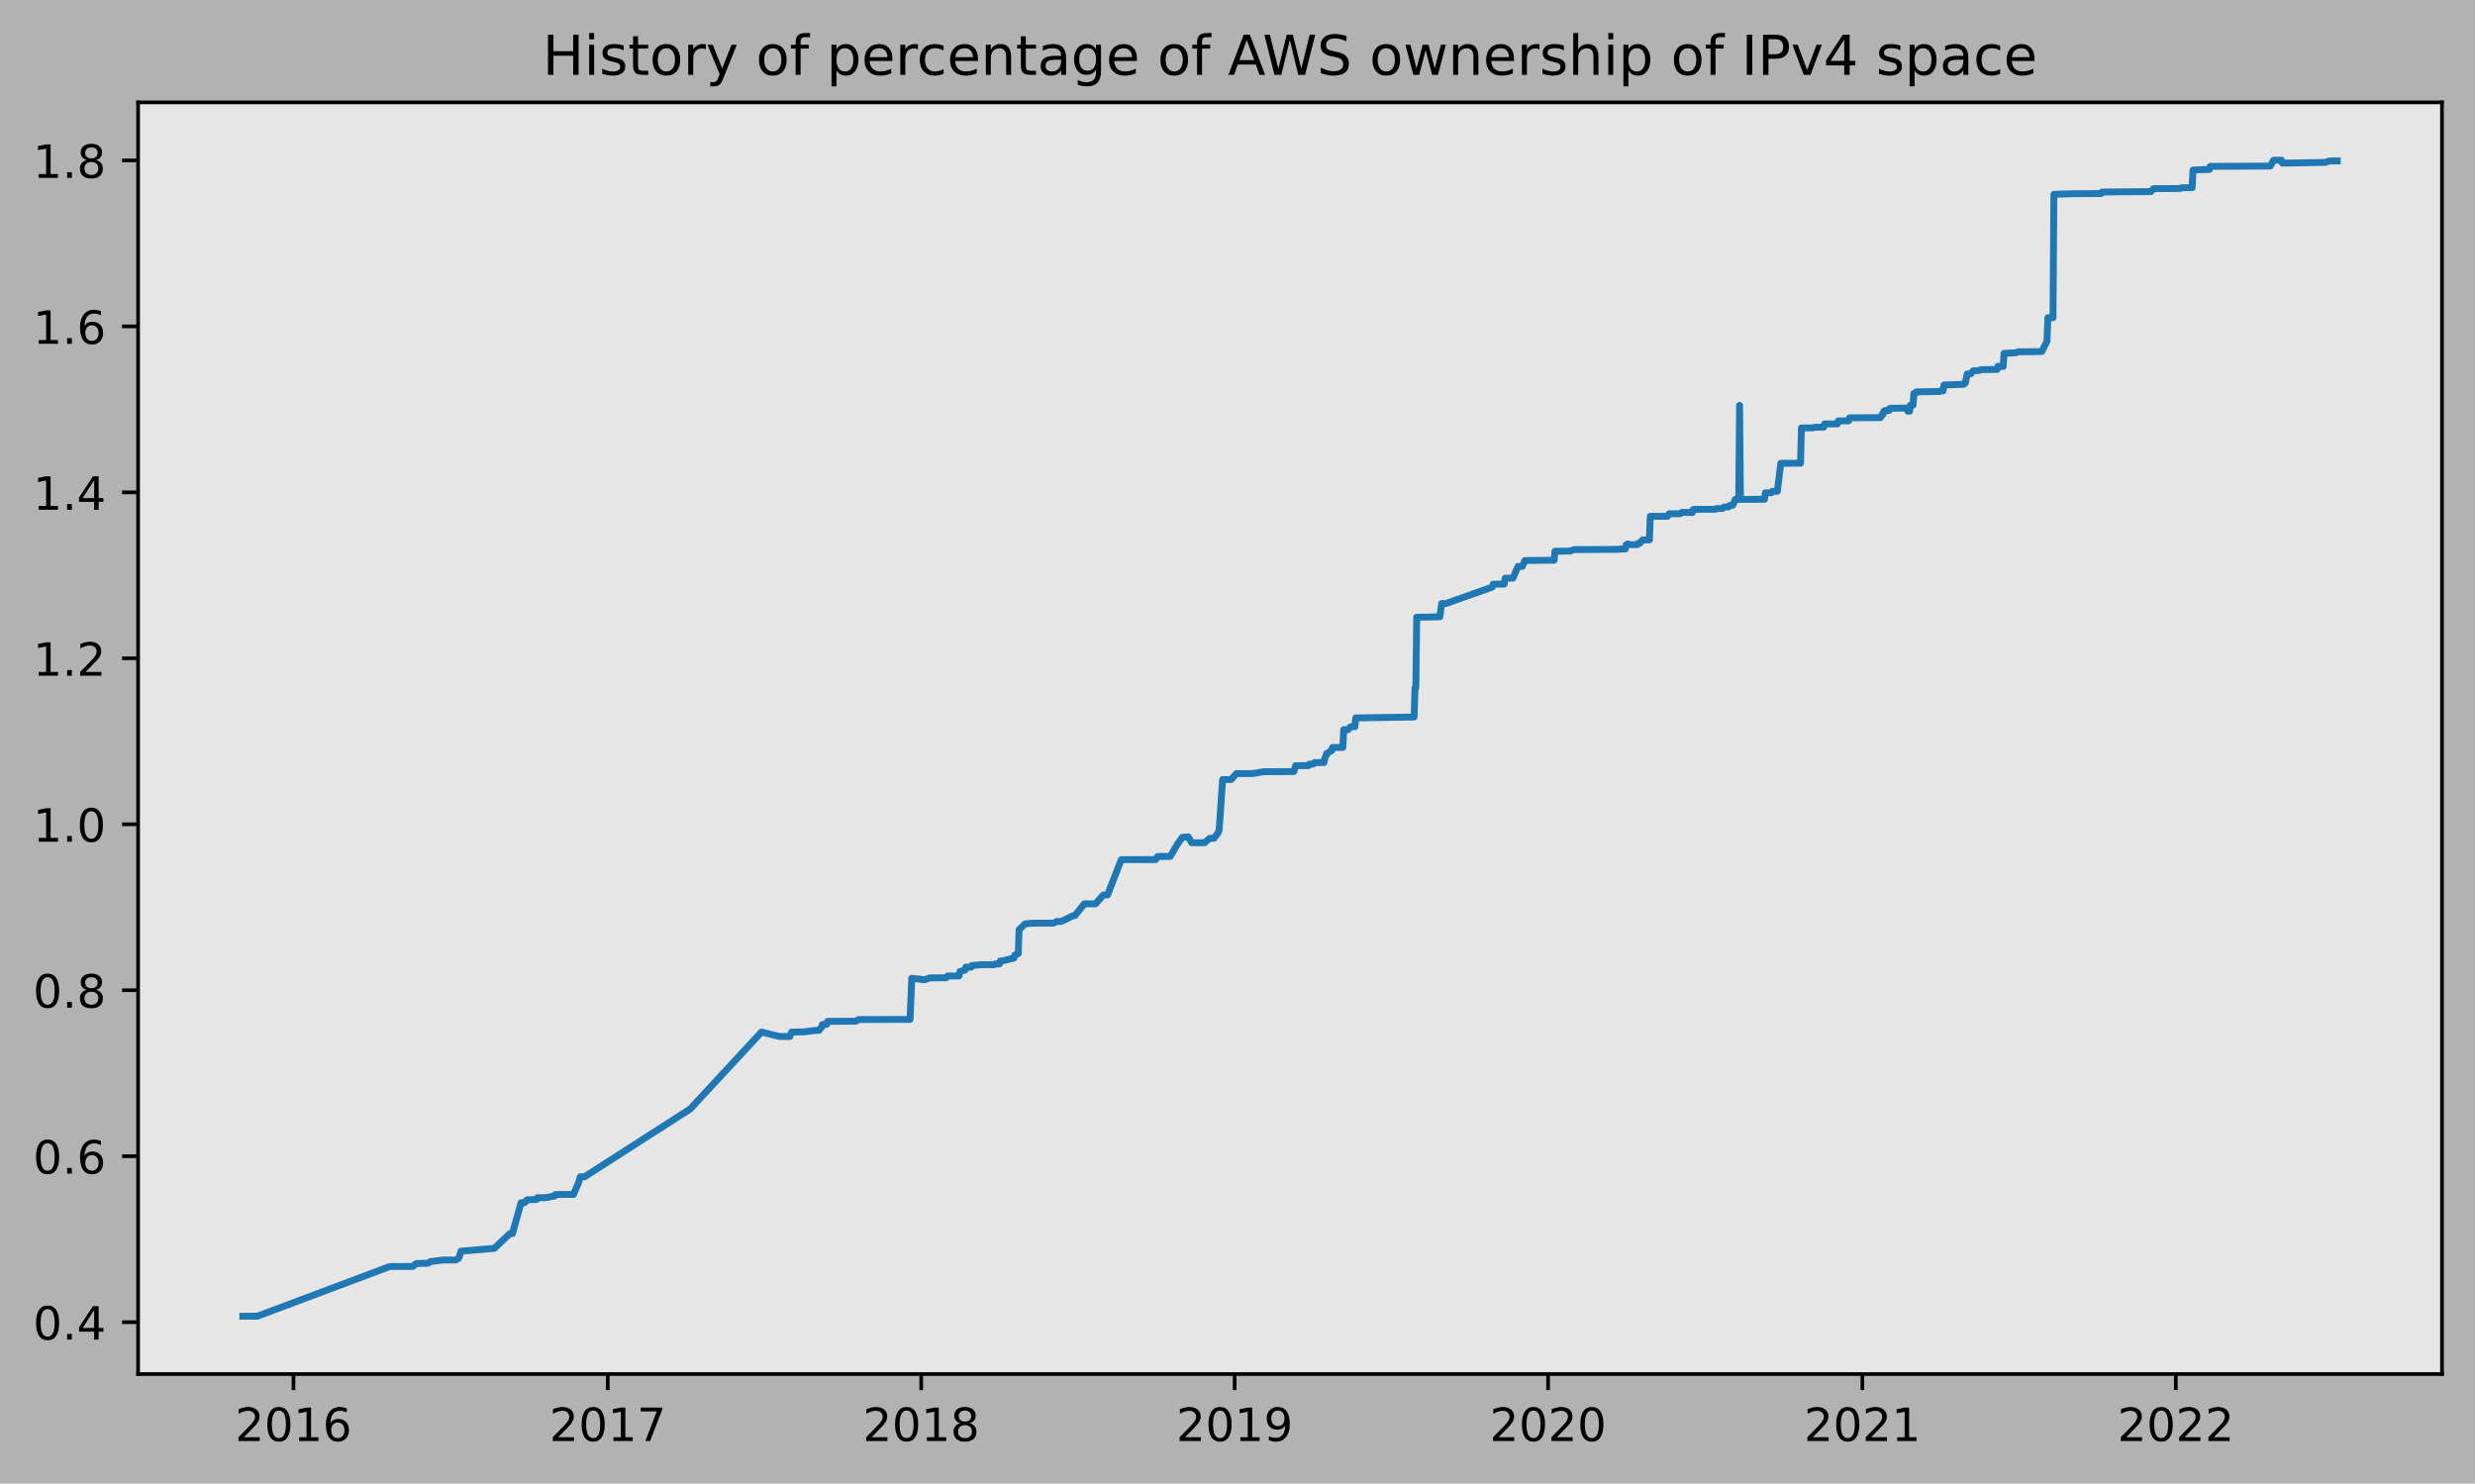
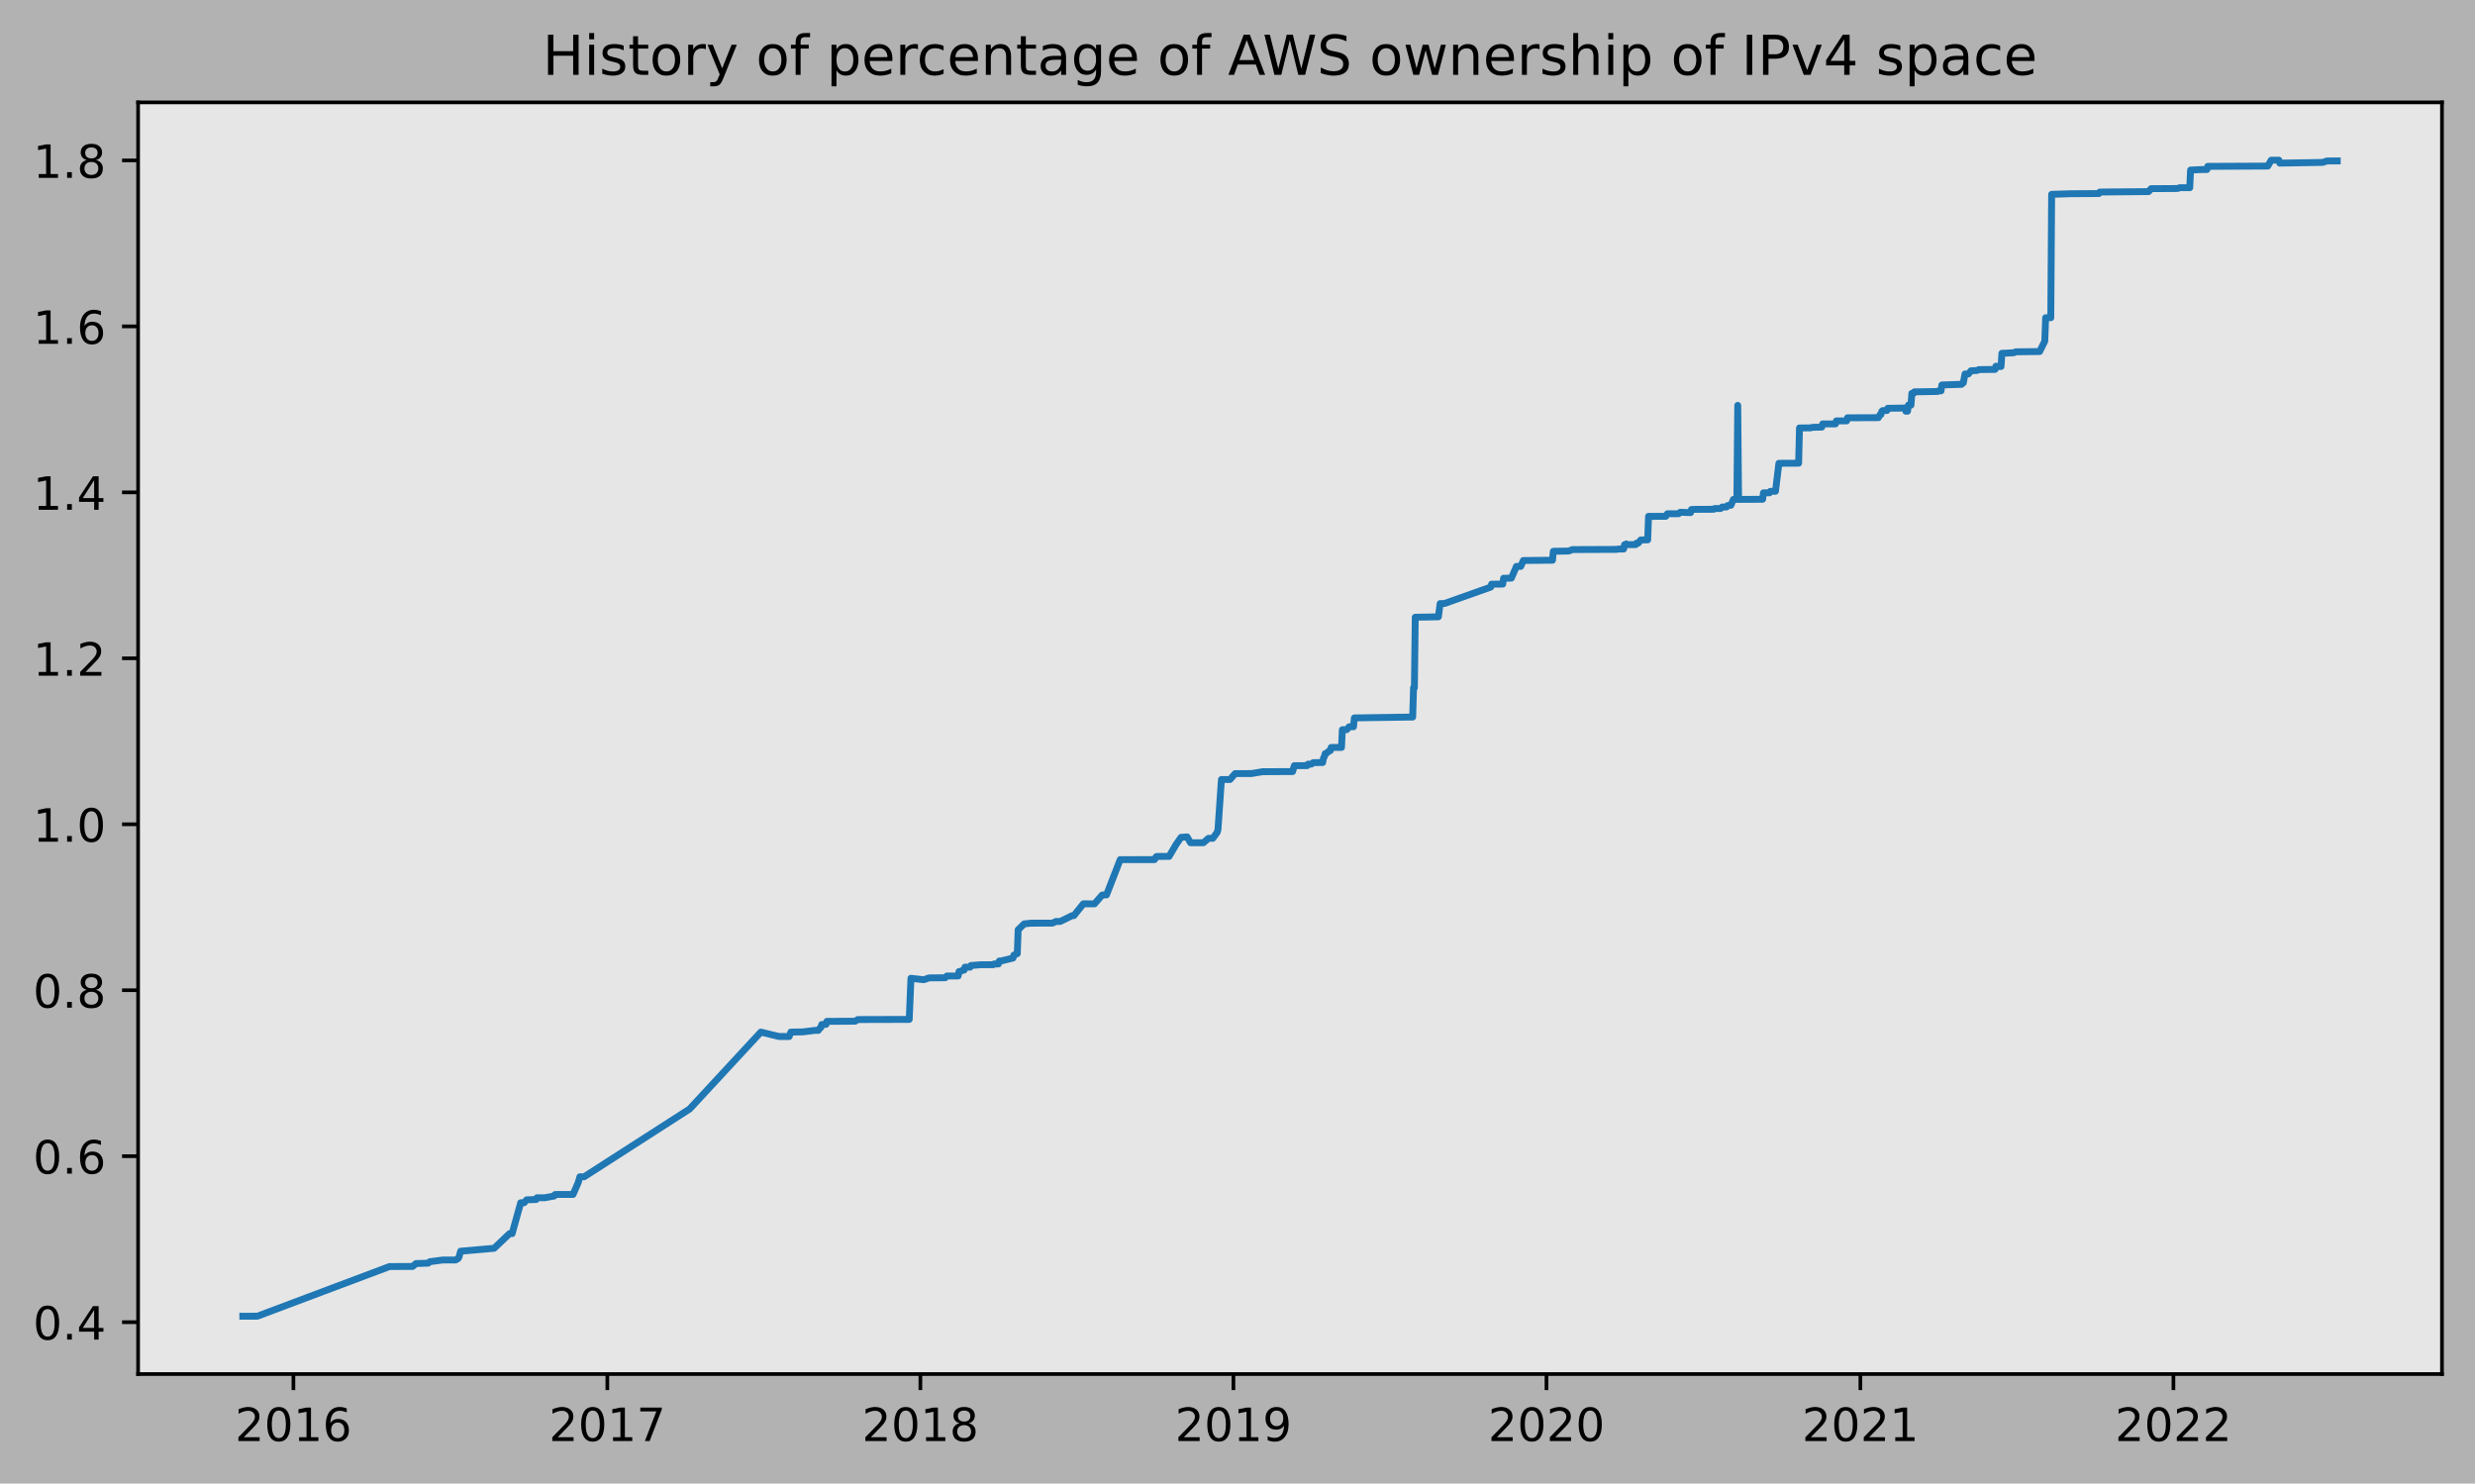
<svg xmlns="http://www.w3.org/2000/svg" xmlns:xlink="http://www.w3.org/1999/xlink" height="323.396pt" version="1.1" viewBox="0 0 539.503 323.396" width="539.503pt">
  <defs>
    <style type="text/css">
*{stroke-linecap:butt;stroke-linejoin:round;}
  </style>
  </defs>
  <g id="figure_1">
    <g id="patch_1">
      <path d="M 0 323.396  L 539.503 323.396  L 539.503 0  L 0 0  z " style="fill:#b2b2b2;" />
    </g>
    <g id="axes_1">
      <g id="patch_2">
        <path d="M 30.103 299.518  L 532.303 299.518  L 532.303 22.318  L 30.103 22.318  z " style="fill:#e6e6e6;" />
      </g>
      <g id="matplotlib.axis_1">
        <g id="xtick_1">
          <g id="line2d_1">
            <defs>
-               <path d="M 0 0  L 0 3.5  " id="m8666af5e6d" style="stroke:#000000;stroke-width:0.8;" />
-             </defs>
-             <g>
-               <use style="stroke:#000000;stroke-width:0.8;" x="63.974" xlink:href="#m8666af5e6d" y="299.518" />
+               <path d="M 0 0  L 0 3.5  " id="ma9d2286734" style="stroke:#000000;stroke-width:0.8;" />
+             </defs>
+             <g>
+               <use style="stroke:#000000;stroke-width:0.8;" x="63.961" xlink:href="#ma9d2286734" y="299.518" />
            </g>
          </g>
          <g id="text_1">
            <defs>
              <path d="M 19.188 8.297  L 53.609 8.297  L 53.609 0  L 7.328 0  L 7.328 8.297  Q 12.938 14.109 22.625 23.891  Q 32.328 33.688 34.812 36.531  Q 39.547 41.844 41.422 45.531  Q 43.312 49.219 43.312 52.781  Q 43.312 58.594 39.234 62.25  Q 35.156 65.922 28.609 65.922  Q 23.969 65.922 18.812 64.312  Q 13.672 62.703 7.812 59.422  L 7.812 69.391  Q 13.766 71.781 18.938 73  Q 24.125 74.219 28.422 74.219  Q 39.75 74.219 46.484 68.547  Q 53.219 62.891 53.219 53.422  Q 53.219 48.922 51.531 44.891  Q 49.859 40.875 45.406 35.406  Q 44.188 33.984 37.641 27.219  Q 31.109 20.453 19.188 8.297  z " id="DejaVuSans-50" />
              <path d="M 31.781 66.406  Q 24.172 66.406 20.328 58.906  Q 16.5 51.422 16.5 36.375  Q 16.5 21.391 20.328 13.891  Q 24.172 6.391 31.781 6.391  Q 39.453 6.391 43.281 13.891  Q 47.125 21.391 47.125 36.375  Q 47.125 51.422 43.281 58.906  Q 39.453 66.406 31.781 66.406  z M 31.781 74.219  Q 44.047 74.219 50.516 64.516  Q 56.984 54.828 56.984 36.375  Q 56.984 17.969 50.516 8.266  Q 44.047 -1.422 31.781 -1.422  Q 19.531 -1.422 13.062 8.266  Q 6.594 17.969 6.594 36.375  Q 6.594 54.828 13.062 64.516  Q 19.531 74.219 31.781 74.219  z " id="DejaVuSans-48" />
              <path d="M 12.406 8.297  L 28.516 8.297  L 28.516 63.922  L 10.984 60.406  L 10.984 69.391  L 28.422 72.906  L 38.281 72.906  L 38.281 8.297  L 54.391 8.297  L 54.391 0  L 12.406 0  z " id="DejaVuSans-49" />
              <path d="M 33.016 40.375  Q 26.375 40.375 22.484 35.828  Q 18.609 31.297 18.609 23.391  Q 18.609 15.531 22.484 10.953  Q 26.375 6.391 33.016 6.391  Q 39.656 6.391 43.531 10.953  Q 47.406 15.531 47.406 23.391  Q 47.406 31.297 43.531 35.828  Q 39.656 40.375 33.016 40.375  z M 52.594 71.297  L 52.594 62.312  Q 48.875 64.062 45.094 64.984  Q 41.312 65.922 37.594 65.922  Q 27.828 65.922 22.672 59.328  Q 17.531 52.734 16.797 39.406  Q 19.672 43.656 24.016 45.922  Q 28.375 48.188 33.594 48.188  Q 44.578 48.188 50.953 41.516  Q 57.328 34.859 57.328 23.391  Q 57.328 12.156 50.688 5.359  Q 44.047 -1.422 33.016 -1.422  Q 20.359 -1.422 13.672 8.266  Q 6.984 17.969 6.984 36.375  Q 6.984 53.656 15.188 63.938  Q 23.391 74.219 37.203 74.219  Q 40.922 74.219 44.703 73.484  Q 48.484 72.75 52.594 71.297  z " id="DejaVuSans-54" />
            </defs>
-             <g transform="translate(51.24934 314.1166)scale(0.1 -0.1)">
+             <g transform="translate(51.23577 314.1166)scale(0.1 -0.1)">
              <use xlink:href="#DejaVuSans-50" />
              <use x="63.623" xlink:href="#DejaVuSans-48" />
              <use x="127.246" xlink:href="#DejaVuSans-49" />
              <use x="190.869" xlink:href="#DejaVuSans-54" />
            </g>
          </g>
        </g>
        <g id="xtick_2">
          <g id="line2d_2">
            <g>
-               <use style="stroke:#000000;stroke-width:0.8;" x="132.484" xlink:href="#m8666af5e6d" y="299.518" />
+               <use style="stroke:#000000;stroke-width:0.8;" x="132.387" xlink:href="#ma9d2286734" y="299.518" />
            </g>
          </g>
          <g id="text_2">
            <defs>
              <path d="M 8.203 72.906  L 55.078 72.906  L 55.078 68.703  L 28.609 0  L 18.312 0  L 43.219 64.594  L 8.203 64.594  z " id="DejaVuSans-55" />
            </defs>
-             <g transform="translate(119.7592 314.1166)scale(0.1 -0.1)">
+             <g transform="translate(119.6615 314.1166)scale(0.1 -0.1)">
              <use xlink:href="#DejaVuSans-50" />
              <use x="63.623" xlink:href="#DejaVuSans-48" />
              <use x="127.246" xlink:href="#DejaVuSans-49" />
              <use x="190.869" xlink:href="#DejaVuSans-55" />
            </g>
          </g>
        </g>
        <g id="xtick_3">
          <g id="line2d_3">
            <g>
-               <use style="stroke:#000000;stroke-width:0.8;" x="200.807" xlink:href="#m8666af5e6d" y="299.518" />
+               <use style="stroke:#000000;stroke-width:0.8;" x="200.625" xlink:href="#ma9d2286734" y="299.518" />
            </g>
          </g>
          <g id="text_3">
            <defs>
              <path d="M 31.781 34.625  Q 24.75 34.625 20.719 30.859  Q 16.703 27.094 16.703 20.516  Q 16.703 13.922 20.719 10.156  Q 24.75 6.391 31.781 6.391  Q 38.812 6.391 42.859 10.172  Q 46.922 13.969 46.922 20.516  Q 46.922 27.094 42.891 30.859  Q 38.875 34.625 31.781 34.625  z M 21.922 38.812  Q 15.578 40.375 12.031 44.719  Q 8.5 49.078 8.5 55.328  Q 8.5 64.062 14.719 69.141  Q 20.953 74.219 31.781 74.219  Q 42.672 74.219 48.875 69.141  Q 55.078 64.062 55.078 55.328  Q 55.078 49.078 51.531 44.719  Q 48 40.375 41.703 38.812  Q 48.828 37.156 52.797 32.312  Q 56.781 27.484 56.781 20.516  Q 56.781 9.906 50.312 4.234  Q 43.844 -1.422 31.781 -1.422  Q 19.734 -1.422 13.25 4.234  Q 6.781 9.906 6.781 20.516  Q 6.781 27.484 10.781 32.312  Q 14.797 37.156 21.922 38.812  z M 18.312 54.391  Q 18.312 48.734 21.844 45.562  Q 25.391 42.391 31.781 42.391  Q 38.141 42.391 41.719 45.562  Q 45.312 48.734 45.312 54.391  Q 45.312 60.062 41.719 63.234  Q 38.141 66.406 31.781 66.406  Q 25.391 66.406 21.844 63.234  Q 18.312 60.062 18.312 54.391  z " id="DejaVuSans-56" />
            </defs>
-             <g transform="translate(188.0819 314.1166)scale(0.1 -0.1)">
+             <g transform="translate(187.9003 314.1166)scale(0.1 -0.1)">
              <use xlink:href="#DejaVuSans-50" />
              <use x="63.623" xlink:href="#DejaVuSans-48" />
              <use x="127.246" xlink:href="#DejaVuSans-49" />
              <use x="190.869" xlink:href="#DejaVuSans-56" />
            </g>
          </g>
        </g>
        <g id="xtick_4">
          <g id="line2d_4">
            <g>
-               <use style="stroke:#000000;stroke-width:0.8;" x="269.13" xlink:href="#m8666af5e6d" y="299.518" />
+               <use style="stroke:#000000;stroke-width:0.8;" x="268.864" xlink:href="#ma9d2286734" y="299.518" />
            </g>
          </g>
          <g id="text_4">
            <defs>
              <path d="M 10.984 1.516  L 10.984 10.5  Q 14.703 8.734 18.5 7.812  Q 22.312 6.891 25.984 6.891  Q 35.75 6.891 40.891 13.453  Q 46.047 20.016 46.781 33.406  Q 43.953 29.203 39.594 26.953  Q 35.25 24.703 29.984 24.703  Q 19.047 24.703 12.672 31.312  Q 6.297 37.938 6.297 49.422  Q 6.297 60.641 12.938 67.422  Q 19.578 74.219 30.609 74.219  Q 43.266 74.219 49.922 64.516  Q 56.594 54.828 56.594 36.375  Q 56.594 19.141 48.406 8.859  Q 40.234 -1.422 26.422 -1.422  Q 22.703 -1.422 18.891 -0.688  Q 15.094 0.047 10.984 1.516  z M 30.609 32.422  Q 37.25 32.422 41.125 36.953  Q 45.016 41.5 45.016 49.422  Q 45.016 57.281 41.125 61.844  Q 37.25 66.406 30.609 66.406  Q 23.969 66.406 20.094 61.844  Q 16.219 57.281 16.219 49.422  Q 16.219 41.5 20.094 36.953  Q 23.969 32.422 30.609 32.422  z " id="DejaVuSans-57" />
            </defs>
-             <g transform="translate(256.4047 314.1166)scale(0.1 -0.1)">
+             <g transform="translate(256.1391 314.1166)scale(0.1 -0.1)">
              <use xlink:href="#DejaVuSans-50" />
              <use x="63.623" xlink:href="#DejaVuSans-48" />
              <use x="127.246" xlink:href="#DejaVuSans-49" />
              <use x="190.869" xlink:href="#DejaVuSans-57" />
            </g>
          </g>
        </g>
        <g id="xtick_5">
          <g id="line2d_5">
            <g>
-               <use style="stroke:#000000;stroke-width:0.8;" x="337.452" xlink:href="#m8666af5e6d" y="299.518" />
+               <use style="stroke:#000000;stroke-width:0.8;" x="337.103" xlink:href="#ma9d2286734" y="299.518" />
            </g>
          </g>
          <g id="text_5">
-             <g transform="translate(324.7274 314.1166)scale(0.1 -0.1)">
+             <g transform="translate(324.3778 314.1166)scale(0.1 -0.1)">
              <use xlink:href="#DejaVuSans-50" />
              <use x="63.623" xlink:href="#DejaVuSans-48" />
              <use x="127.246" xlink:href="#DejaVuSans-50" />
              <use x="190.869" xlink:href="#DejaVuSans-48" />
            </g>
          </g>
        </g>
        <g id="xtick_6">
          <g id="line2d_6">
            <g>
-               <use style="stroke:#000000;stroke-width:0.8;" x="405.962" xlink:href="#m8666af5e6d" y="299.518" />
+               <use style="stroke:#000000;stroke-width:0.8;" x="405.529" xlink:href="#ma9d2286734" y="299.518" />
            </g>
          </g>
          <g id="text_6">
-             <g transform="translate(393.2373 314.1166)scale(0.1 -0.1)">
+             <g transform="translate(392.8036 314.1166)scale(0.1 -0.1)">
              <use xlink:href="#DejaVuSans-50" />
              <use x="63.623" xlink:href="#DejaVuSans-48" />
              <use x="127.246" xlink:href="#DejaVuSans-50" />
              <use x="190.869" xlink:href="#DejaVuSans-49" />
            </g>
          </g>
        </g>
        <g id="xtick_7">
          <g id="line2d_7">
            <g>
-               <use style="stroke:#000000;stroke-width:0.8;" x="474.285" xlink:href="#m8666af5e6d" y="299.518" />
+               <use style="stroke:#000000;stroke-width:0.8;" x="473.767" xlink:href="#ma9d2286734" y="299.518" />
            </g>
          </g>
          <g id="text_7">
-             <g transform="translate(461.56 314.1166)scale(0.1 -0.1)">
+             <g transform="translate(461.0423 314.1166)scale(0.1 -0.1)">
              <use xlink:href="#DejaVuSans-50" />
              <use x="63.623" xlink:href="#DejaVuSans-48" />
              <use x="127.246" xlink:href="#DejaVuSans-50" />
              <use x="190.869" xlink:href="#DejaVuSans-50" />
            </g>
          </g>
        </g>
      </g>
      <g id="matplotlib.axis_2">
        <g id="ytick_1">
          <g id="line2d_8">
            <defs>
-               <path d="M 0 0  L -3.5 0  " id="mc8f68e35a3" style="stroke:#000000;stroke-width:0.8;" />
-             </defs>
-             <g>
-               <use style="stroke:#000000;stroke-width:0.8;" x="30.103" xlink:href="#mc8f68e35a3" y="288.206" />
+               <path d="M 0 0  L -3.5 0  " id="m08c0d4f34a" style="stroke:#000000;stroke-width:0.8;" />
+             </defs>
+             <g>
+               <use style="stroke:#000000;stroke-width:0.8;" x="30.103" xlink:href="#m08c0d4f34a" y="288.206" />
            </g>
          </g>
          <g id="text_8">
            <defs>
              <path d="M 10.688 12.406  L 21 12.406  L 21 0  L 10.688 0  z " id="DejaVuSans-46" />
              <path d="M 37.797 64.312  L 12.891 25.391  L 37.797 25.391  z M 35.203 72.906  L 47.609 72.906  L 47.609 25.391  L 58.016 25.391  L 58.016 17.188  L 47.609 17.188  L 47.609 0  L 37.797 0  L 37.797 17.188  L 4.891 17.188  L 4.891 26.703  z " id="DejaVuSans-52" />
            </defs>
            <g transform="translate(7.2 292.0048)scale(0.1 -0.1)">
              <use xlink:href="#DejaVuSans-48" />
              <use x="63.623" xlink:href="#DejaVuSans-46" />
              <use x="95.41" xlink:href="#DejaVuSans-52" />
            </g>
          </g>
        </g>
        <g id="ytick_2">
          <g id="line2d_9">
            <g>
-               <use style="stroke:#000000;stroke-width:0.8;" x="30.103" xlink:href="#mc8f68e35a3" y="252.029" />
+               <use style="stroke:#000000;stroke-width:0.8;" x="30.103" xlink:href="#m08c0d4f34a" y="252.029" />
            </g>
          </g>
          <g id="text_9">
            <g transform="translate(7.2 255.8282)scale(0.1 -0.1)">
              <use xlink:href="#DejaVuSans-48" />
              <use x="63.623" xlink:href="#DejaVuSans-46" />
              <use x="95.41" xlink:href="#DejaVuSans-54" />
            </g>
          </g>
        </g>
        <g id="ytick_3">
          <g id="line2d_10">
            <g>
-               <use style="stroke:#000000;stroke-width:0.8;" x="30.103" xlink:href="#mc8f68e35a3" y="215.852" />
+               <use style="stroke:#000000;stroke-width:0.8;" x="30.103" xlink:href="#m08c0d4f34a" y="215.852" />
            </g>
          </g>
          <g id="text_10">
            <g transform="translate(7.2 219.6516)scale(0.1 -0.1)">
              <use xlink:href="#DejaVuSans-48" />
              <use x="63.623" xlink:href="#DejaVuSans-46" />
              <use x="95.41" xlink:href="#DejaVuSans-56" />
            </g>
          </g>
        </g>
        <g id="ytick_4">
          <g id="line2d_11">
            <g>
-               <use style="stroke:#000000;stroke-width:0.8;" x="30.103" xlink:href="#mc8f68e35a3" y="179.676" />
+               <use style="stroke:#000000;stroke-width:0.8;" x="30.103" xlink:href="#m08c0d4f34a" y="179.676" />
            </g>
          </g>
          <g id="text_11">
            <g transform="translate(7.2 183.475)scale(0.1 -0.1)">
              <use xlink:href="#DejaVuSans-49" />
              <use x="63.623" xlink:href="#DejaVuSans-46" />
              <use x="95.41" xlink:href="#DejaVuSans-48" />
            </g>
          </g>
        </g>
        <g id="ytick_5">
          <g id="line2d_12">
            <g>
-               <use style="stroke:#000000;stroke-width:0.8;" x="30.103" xlink:href="#mc8f68e35a3" y="143.499" />
+               <use style="stroke:#000000;stroke-width:0.8;" x="30.103" xlink:href="#m08c0d4f34a" y="143.499" />
            </g>
          </g>
          <g id="text_12">
            <g transform="translate(7.2 147.2984)scale(0.1 -0.1)">
              <use xlink:href="#DejaVuSans-49" />
              <use x="63.623" xlink:href="#DejaVuSans-46" />
              <use x="95.41" xlink:href="#DejaVuSans-50" />
            </g>
          </g>
        </g>
        <g id="ytick_6">
          <g id="line2d_13">
            <g>
-               <use style="stroke:#000000;stroke-width:0.8;" x="30.103" xlink:href="#mc8f68e35a3" y="107.323" />
+               <use style="stroke:#000000;stroke-width:0.8;" x="30.103" xlink:href="#m08c0d4f34a" y="107.323" />
            </g>
          </g>
          <g id="text_13">
            <g transform="translate(7.2 111.1218)scale(0.1 -0.1)">
              <use xlink:href="#DejaVuSans-49" />
              <use x="63.623" xlink:href="#DejaVuSans-46" />
              <use x="95.41" xlink:href="#DejaVuSans-52" />
            </g>
          </g>
        </g>
        <g id="ytick_7">
          <g id="line2d_14">
            <g>
-               <use style="stroke:#000000;stroke-width:0.8;" x="30.103" xlink:href="#mc8f68e35a3" y="71.146" />
+               <use style="stroke:#000000;stroke-width:0.8;" x="30.103" xlink:href="#m08c0d4f34a" y="71.146" />
            </g>
          </g>
          <g id="text_14">
            <g transform="translate(7.2 74.94515)scale(0.1 -0.1)">
              <use xlink:href="#DejaVuSans-49" />
              <use x="63.623" xlink:href="#DejaVuSans-46" />
              <use x="95.41" xlink:href="#DejaVuSans-54" />
            </g>
          </g>
        </g>
        <g id="ytick_8">
          <g id="line2d_15">
            <g>
-               <use style="stroke:#000000;stroke-width:0.8;" x="30.103" xlink:href="#mc8f68e35a3" y="34.969" />
+               <use style="stroke:#000000;stroke-width:0.8;" x="30.103" xlink:href="#m08c0d4f34a" y="34.969" />
            </g>
          </g>
          <g id="text_15">
            <g transform="translate(7.2 38.76854)scale(0.1 -0.1)">
              <use xlink:href="#DejaVuSans-49" />
              <use x="63.623" xlink:href="#DejaVuSans-46" />
              <use x="95.41" xlink:href="#DejaVuSans-56" />
            </g>
          </g>
        </g>
      </g>
      <g id="line2d_16">
-         <path clip-path="url(#p6a73febf71)" d="M 52.93 286.918  L 56.113 286.904  L 84.939 276.084  L 89.993 276.06  L 90.742 275.43  L 93.362 275.35  L 93.737 275.031  L 96.545 274.66  L 99.352 274.662  L 99.914 274.342  L 100.101 274.022  L 100.476 272.736  L 107.776 272.106  L 111.145 268.903  L 111.707 268.9  L 113.579 262.176  L 114.327 262.176  L 114.889 261.536  L 116.948 261.472  L 117.135 261.089  L 118.82 261.089  L 120.879 260.713  L 121.066 260.393  L 121.44 260.378  L 124.997 260.366  L 126.12 257.805  L 126.494 256.524  L 127.43 256.514  L 150.454 241.734  L 165.99 224.977  L 169.921 225.934  L 172.168 225.941  L 172.542 224.98  L 175.163 224.933  L 177.783 224.606  L 178.532 224.606  L 178.719 224.285  L 179.093 223.965  L 179.281 223.325  L 180.217 223.285  L 180.404 222.644  L 186.581 222.603  L 187.142 222.243  L 198.374 222.213  L 198.748 213.248  L 201.556 213.568  L 202.679 213.166  L 206.235 213.131  L 206.61 212.746  L 209.043 212.747  L 209.23 211.786  L 209.417 211.784  L 210.166 211.462  L 210.353 211.461  L 210.541 210.821  L 211.664 210.82  L 211.851 210.453  L 212.038 210.451  L 214.097 210.287  L 216.718 210.286  L 216.905 210.126  L 217.841 210.125  L 218.028 209.484  L 218.402 209.479  L 221.023 208.839  L 221.21 208.198  L 221.959 207.878  L 222.146 202.675  L 223.456 201.394  L 224.954 201.234  L 229.634 201.228  L 230.382 200.868  L 231.318 200.868  L 233.939 199.587  L 234.313 199.583  L 236.372 197.02  L 238.806 197.024  L 240.49 195.098  L 241.426 195.071  L 244.421 187.384  L 251.909 187.38  L 252.283 186.739  L 252.47 186.689  L 255.091 186.686  L 256.588 184.124  L 257.711 182.523  L 259.022 182.427  L 259.77 183.708  L 262.578 183.696  L 263.701 182.736  L 264.637 182.734  L 265.573 181.454  L 265.76 180.808  L 266.509 169.922  L 268.381 169.917  L 269.504 168.631  L 273.061 168.62  L 275.494 168.219  L 282.045 168.187  L 282.42 166.905  L 285.228 166.891  L 285.415 166.571  L 286.164 166.559  L 286.538 166.239  L 288.597 166.222  L 288.784 165.261  L 288.971 164.941  L 289.159 164.265  L 289.346 164.264  L 290.094 163.624  L 290.282 163.624  L 290.469 162.93  L 292.715 162.926  L 292.902 159.069  L 293.838 159.063  L 294.4 158.421  L 295.336 158.415  L 295.523 156.492  L 308.251 156.299  L 308.439 149.91  L 308.626 149.91  L 308.813 134.541  L 311.059 134.512  L 313.867 134.447  L 314.241 131.565  L 315.177 131.559  L 325.285 127.976  L 325.472 127.336  L 327.906 127.326  L 328.093 126.045  L 329.778 126.028  L 330.901 123.466  L 331.837 123.465  L 332.398 122.184  L 337.64 122.127  L 338.763 122.122  L 338.95 120.172  L 342.319 120.117  L 343.068 119.802  L 352.802 119.759  L 353.176 119.679  L 354.299 119.674  L 354.486 118.734  L 354.673 118.734  L 354.861 118.566  L 355.048 118.723  L 356.92 118.711  L 357.107 118.392  L 357.481 118.391  L 358.043 117.698  L 359.54 117.682  L 359.727 112.556  L 363.471 112.548  L 363.846 111.987  L 366.279 111.985  L 366.653 111.665  L 368.9 111.74  L 369.087 111.065  L 369.835 111.031  L 373.954 111.01  L 374.141 110.849  L 375.451 110.844  L 375.825 110.515  L 376.761 110.511  L 376.949 110.221  L 377.323 110.141  L 377.697 110.141  L 378.259 108.86  L 379.008 108.86  L 379.195 88.366  L 379.382 108.859  L 384.623 108.834  L 384.81 107.426  L 386.121 107.426  L 386.308 107.104  L 387.431 107.087  L 388.18 100.993  L 392.485 100.97  L 392.672 93.286  L 395.106 93.263  L 395.48 93.15  L 397.539 93.103  L 397.726 92.412  L 400.534 92.4  L 400.721 91.749  L 402.967 91.745  L 403.154 91.072  L 409.893 91.042  L 410.268 90.357  L 410.455 90.357  L 410.642 89.66  L 410.829 89.498  L 411.765 89.479  L 411.952 88.999  L 415.696 88.945  L 415.883 89.634  L 416.257 89.632  L 416.445 88.304  L 417.006 88.304  L 417.193 85.743  L 417.568 85.74  L 417.755 85.416  L 422.809 85.337  L 422.996 85.209  L 423.558 85.208  L 423.745 83.916  L 428.05 83.775  L 428.237 83.454  L 428.425 83.452  L 428.799 81.521  L 429.548 81.512  L 430.109 80.821  L 431.419 80.759  L 431.794 80.568  L 435.35 80.527  L 435.538 79.821  L 436.099 79.899  L 436.661 79.894  L 436.848 77.011  L 437.409 76.993  L 439.468 76.891  L 439.843 76.691  L 445.084 76.627  L 446.207 74.38  L 446.394 69.257  L 447.517 69.256  L 447.705 42.359  L 451.074 42.255  L 451.823 42.228  L 457.064 42.198  L 458 42.196  L 458.187 41.876  L 459.123 41.85  L 468.482 41.769  L 468.857 41.767  L 469.418 41.126  L 475.221 41.091  L 475.595 40.921  L 477.842 40.914  L 478.029 37.071  L 480.462 36.962  L 481.585 36.95  L 481.772 36.264  L 494.875 36.201  L 495.624 34.92  L 497.309 34.918  L 497.496 35.559  L 506.855 35.403  L 507.791 35.085  L 509.476 35.081  L 509.476 35.081  " style="fill:none;stroke:#1f77b4;stroke-linecap:square;stroke-width:1.5;" />
+         <path clip-path="url(#p40caea5171)" d="M 52.93 286.918  L 56.109 286.904  L 84.9 276.084  L 89.948 276.06  L 90.695 275.43  L 93.313 275.35  L 93.687 275.031  L 96.491 274.66  L 99.295 274.662  L 99.856 274.342  L 100.043 274.022  L 100.417 272.736  L 107.708 272.106  L 111.074 268.903  L 111.634 268.9  L 113.504 262.176  L 114.252 262.176  L 114.813 261.536  L 116.869 261.472  L 117.056 261.089  L 118.739 261.089  L 120.795 260.713  L 120.982 260.393  L 121.356 260.378  L 124.908 260.366  L 126.03 257.805  L 126.404 256.524  L 127.339 256.514  L 150.334 241.734  L 165.852 224.977  L 169.778 225.934  L 172.021 225.941  L 172.395 224.98  L 175.012 224.933  L 177.63 224.606  L 178.378 224.606  L 178.565 224.285  L 178.938 223.965  L 179.125 223.325  L 180.06 223.285  L 180.247 222.644  L 186.417 222.603  L 186.978 222.243  L 198.195 222.213  L 198.569 213.248  L 201.373 213.568  L 202.495 213.166  L 206.047 213.131  L 206.421 212.746  L 208.851 212.747  L 209.038 211.786  L 209.225 211.784  L 209.973 211.462  L 210.16 211.461  L 210.347 210.821  L 211.469 210.82  L 211.656 210.453  L 211.843 210.451  L 213.899 210.287  L 216.517 210.286  L 216.703 210.126  L 217.638 210.125  L 217.825 209.484  L 218.199 209.479  L 220.816 208.839  L 221.003 208.198  L 221.751 207.878  L 221.938 202.675  L 223.247 201.394  L 224.743 201.234  L 229.416 201.228  L 230.164 200.868  L 231.099 200.868  L 233.716 199.587  L 234.09 199.583  L 236.147 197.02  L 238.577 197.024  L 240.26 195.098  L 241.195 195.071  L 244.186 187.384  L 251.664 187.38  L 252.038 186.739  L 252.225 186.689  L 254.842 186.686  L 256.338 184.124  L 257.46 182.523  L 258.768 182.427  L 259.516 183.708  L 262.321 183.696  L 263.442 182.736  L 264.377 182.734  L 265.312 181.454  L 265.499 180.808  L 266.247 169.922  L 268.116 169.917  L 269.238 168.631  L 272.79 168.62  L 275.221 168.219  L 281.764 168.187  L 282.138 166.905  L 284.942 166.891  L 285.129 166.571  L 285.877 166.559  L 286.251 166.239  L 288.307 166.222  L 288.494 165.261  L 288.681 164.941  L 288.868 164.265  L 289.055 164.264  L 289.803 163.624  L 289.99 163.624  L 290.177 162.93  L 292.42 162.926  L 292.607 159.069  L 293.542 159.063  L 294.103 158.421  L 295.038 158.415  L 295.225 156.492  L 307.938 156.299  L 308.125 149.91  L 308.312 149.91  L 308.499 134.541  L 310.742 134.512  L 313.546 134.447  L 313.92 131.565  L 314.855 131.559  L 324.951 127.976  L 325.138 127.336  L 327.568 127.326  L 327.755 126.045  L 329.438 126.028  L 330.559 123.466  L 331.494 123.465  L 332.055 122.184  L 337.29 122.127  L 338.412 122.122  L 338.598 120.172  L 341.964 120.117  L 342.712 119.802  L 352.433 119.759  L 352.807 119.679  L 353.929 119.674  L 354.116 118.734  L 354.303 118.734  L 354.49 118.566  L 354.677 118.723  L 356.546 118.711  L 356.733 118.392  L 357.107 118.391  L 357.668 117.698  L 359.164 117.682  L 359.351 112.556  L 363.09 112.548  L 363.464 111.987  L 365.894 111.985  L 366.268 111.665  L 368.511 111.74  L 368.698 111.065  L 369.446 111.031  L 373.559 111.01  L 373.746 110.849  L 375.055 110.844  L 375.429 110.515  L 376.363 110.511  L 376.55 110.221  L 376.924 110.141  L 377.298 110.141  L 377.859 108.86  L 378.607 108.86  L 378.794 88.366  L 378.981 108.859  L 384.216 108.834  L 384.403 107.426  L 385.711 107.426  L 385.898 107.104  L 387.02 107.087  L 387.768 100.993  L 392.068 100.97  L 392.255 93.286  L 394.685 93.263  L 395.059 93.15  L 397.116 93.103  L 397.303 92.412  L 400.107 92.4  L 400.294 91.749  L 402.537 91.745  L 402.724 91.072  L 409.455 91.042  L 409.829 90.357  L 410.015 90.357  L 410.202 89.66  L 410.389 89.498  L 411.324 89.479  L 411.511 88.999  L 415.25 88.945  L 415.437 89.634  L 415.811 89.632  L 415.998 88.304  L 416.559 88.304  L 416.746 85.743  L 417.12 85.74  L 417.307 85.416  L 422.355 85.337  L 422.542 85.209  L 423.102 85.208  L 423.289 83.916  L 427.589 83.775  L 427.776 83.454  L 427.963 83.452  L 428.337 81.521  L 429.085 81.512  L 429.646 80.821  L 430.955 80.759  L 431.328 80.568  L 434.881 80.527  L 435.068 79.821  L 435.628 79.899  L 436.189 79.894  L 436.376 77.011  L 436.937 76.993  L 438.994 76.891  L 439.368 76.691  L 444.602 76.627  L 445.724 74.38  L 445.911 69.257  L 447.033 69.256  L 447.22 42.359  L 450.585 42.255  L 451.333 42.228  L 456.567 42.198  L 457.502 42.196  L 457.689 41.876  L 458.624 41.85  L 467.972 41.769  L 468.346 41.767  L 468.906 41.126  L 474.702 41.091  L 475.076 40.921  L 477.319 40.914  L 477.506 37.071  L 479.937 36.962  L 481.059 36.95  L 481.246 36.264  L 494.332 36.201  L 495.08 34.92  L 496.763 34.918  L 496.95 35.559  L 506.298 35.403  L 507.232 35.085  L 509.476 35.081  L 509.476 35.081  " style="fill:none;stroke:#1f77b4;stroke-linecap:square;stroke-width:1.5;" />
      </g>
      <g id="patch_3">
        <path d="M 30.103 299.518  L 30.103 22.318  " style="fill:none;stroke:#000000;stroke-linecap:square;stroke-linejoin:miter;stroke-width:0.8;" />
      </g>
      <g id="patch_4">
        <path d="M 532.303 299.518  L 532.303 22.318  " style="fill:none;stroke:#000000;stroke-linecap:square;stroke-linejoin:miter;stroke-width:0.8;" />
      </g>
      <g id="patch_5">
        <path d="M 30.103 299.518  L 532.303 299.518  " style="fill:none;stroke:#000000;stroke-linecap:square;stroke-linejoin:miter;stroke-width:0.8;" />
      </g>
      <g id="patch_6">
        <path d="M 30.103 22.318  L 532.303 22.318  " style="fill:none;stroke:#000000;stroke-linecap:square;stroke-linejoin:miter;stroke-width:0.8;" />
      </g>
      <g id="text_16">
        <defs>
          <path d="M 9.812 72.906  L 19.672 72.906  L 19.672 43.016  L 55.516 43.016  L 55.516 72.906  L 65.375 72.906  L 65.375 0  L 55.516 0  L 55.516 34.719  L 19.672 34.719  L 19.672 0  L 9.812 0  z " id="DejaVuSans-72" />
          <path d="M 9.422 54.688  L 18.406 54.688  L 18.406 0  L 9.422 0  z M 9.422 75.984  L 18.406 75.984  L 18.406 64.594  L 9.422 64.594  z " id="DejaVuSans-105" />
          <path d="M 44.281 53.078  L 44.281 44.578  Q 40.484 46.531 36.375 47.5  Q 32.281 48.484 27.875 48.484  Q 21.188 48.484 17.844 46.438  Q 14.5 44.391 14.5 40.281  Q 14.5 37.156 16.891 35.375  Q 19.281 33.594 26.516 31.984  L 29.594 31.297  Q 39.156 29.25 43.188 25.516  Q 47.219 21.781 47.219 15.094  Q 47.219 7.469 41.188 3.016  Q 35.156 -1.422 24.609 -1.422  Q 20.219 -1.422 15.453 -0.562  Q 10.688 0.297 5.422 2  L 5.422 11.281  Q 10.406 8.688 15.234 7.391  Q 20.062 6.109 24.812 6.109  Q 31.156 6.109 34.562 8.281  Q 37.984 10.453 37.984 14.406  Q 37.984 18.062 35.516 20.016  Q 33.062 21.969 24.703 23.781  L 21.578 24.516  Q 13.234 26.266 9.516 29.906  Q 5.812 33.547 5.812 39.891  Q 5.812 47.609 11.281 51.797  Q 16.75 56 26.812 56  Q 31.781 56 36.172 55.266  Q 40.578 54.547 44.281 53.078  z " id="DejaVuSans-115" />
          <path d="M 18.312 70.219  L 18.312 54.688  L 36.812 54.688  L 36.812 47.703  L 18.312 47.703  L 18.312 18.016  Q 18.312 11.328 20.141 9.422  Q 21.969 7.516 27.594 7.516  L 36.812 7.516  L 36.812 0  L 27.594 0  Q 17.188 0 13.234 3.875  Q 9.281 7.766 9.281 18.016  L 9.281 47.703  L 2.688 47.703  L 2.688 54.688  L 9.281 54.688  L 9.281 70.219  z " id="DejaVuSans-116" />
          <path d="M 30.609 48.391  Q 23.391 48.391 19.188 42.75  Q 14.984 37.109 14.984 27.297  Q 14.984 17.484 19.156 11.844  Q 23.344 6.203 30.609 6.203  Q 37.797 6.203 41.984 11.859  Q 46.188 17.531 46.188 27.297  Q 46.188 37.016 41.984 42.703  Q 37.797 48.391 30.609 48.391  z M 30.609 56  Q 42.328 56 49.016 48.375  Q 55.719 40.766 55.719 27.297  Q 55.719 13.875 49.016 6.219  Q 42.328 -1.422 30.609 -1.422  Q 18.844 -1.422 12.172 6.219  Q 5.516 13.875 5.516 27.297  Q 5.516 40.766 12.172 48.375  Q 18.844 56 30.609 56  z " id="DejaVuSans-111" />
          <path d="M 41.109 46.297  Q 39.594 47.172 37.812 47.578  Q 36.031 48 33.891 48  Q 26.266 48 22.188 43.047  Q 18.109 38.094 18.109 28.812  L 18.109 0  L 9.078 0  L 9.078 54.688  L 18.109 54.688  L 18.109 46.188  Q 20.953 51.172 25.484 53.578  Q 30.031 56 36.531 56  Q 37.453 56 38.578 55.875  Q 39.703 55.766 41.062 55.516  z " id="DejaVuSans-114" />
          <path d="M 32.172 -5.078  Q 28.375 -14.844 24.75 -17.812  Q 21.141 -20.797 15.094 -20.797  L 7.906 -20.797  L 7.906 -13.281  L 13.188 -13.281  Q 16.891 -13.281 18.938 -11.516  Q 21 -9.766 23.484 -3.219  L 25.094 0.875  L 2.984 54.688  L 12.5 54.688  L 29.594 11.922  L 46.688 54.688  L 56.203 54.688  z " id="DejaVuSans-121" />
          <path id="DejaVuSans-32" />
          <path d="M 37.109 75.984  L 37.109 68.5  L 28.516 68.5  Q 23.688 68.5 21.797 66.547  Q 19.922 64.594 19.922 59.516  L 19.922 54.688  L 34.719 54.688  L 34.719 47.703  L 19.922 47.703  L 19.922 0  L 10.891 0  L 10.891 47.703  L 2.297 47.703  L 2.297 54.688  L 10.891 54.688  L 10.891 58.5  Q 10.891 67.625 15.141 71.797  Q 19.391 75.984 28.609 75.984  z " id="DejaVuSans-102" />
          <path d="M 18.109 8.203  L 18.109 -20.797  L 9.078 -20.797  L 9.078 54.688  L 18.109 54.688  L 18.109 46.391  Q 20.953 51.266 25.266 53.625  Q 29.594 56 35.594 56  Q 45.562 56 51.781 48.094  Q 58.016 40.188 58.016 27.297  Q 58.016 14.406 51.781 6.484  Q 45.562 -1.422 35.594 -1.422  Q 29.594 -1.422 25.266 0.953  Q 20.953 3.328 18.109 8.203  z M 48.688 27.297  Q 48.688 37.203 44.609 42.844  Q 40.531 48.484 33.406 48.484  Q 26.266 48.484 22.188 42.844  Q 18.109 37.203 18.109 27.297  Q 18.109 17.391 22.188 11.75  Q 26.266 6.109 33.406 6.109  Q 40.531 6.109 44.609 11.75  Q 48.688 17.391 48.688 27.297  z " id="DejaVuSans-112" />
          <path d="M 56.203 29.594  L 56.203 25.203  L 14.891 25.203  Q 15.484 15.922 20.484 11.062  Q 25.484 6.203 34.422 6.203  Q 39.594 6.203 44.453 7.469  Q 49.312 8.734 54.109 11.281  L 54.109 2.781  Q 49.266 0.734 44.188 -0.344  Q 39.109 -1.422 33.891 -1.422  Q 20.797 -1.422 13.156 6.188  Q 5.516 13.812 5.516 26.812  Q 5.516 40.234 12.766 48.109  Q 20.016 56 32.328 56  Q 43.359 56 49.781 48.891  Q 56.203 41.797 56.203 29.594  z M 47.219 32.234  Q 47.125 39.594 43.094 43.984  Q 39.062 48.391 32.422 48.391  Q 24.906 48.391 20.391 44.141  Q 15.875 39.891 15.188 32.172  z " id="DejaVuSans-101" />
          <path d="M 48.781 52.594  L 48.781 44.188  Q 44.969 46.297 41.141 47.344  Q 37.312 48.391 33.406 48.391  Q 24.656 48.391 19.812 42.844  Q 14.984 37.312 14.984 27.297  Q 14.984 17.281 19.812 11.734  Q 24.656 6.203 33.406 6.203  Q 37.312 6.203 41.141 7.25  Q 44.969 8.297 48.781 10.406  L 48.781 2.094  Q 45.016 0.344 40.984 -0.531  Q 36.969 -1.422 32.422 -1.422  Q 20.062 -1.422 12.781 6.344  Q 5.516 14.109 5.516 27.297  Q 5.516 40.672 12.859 48.328  Q 20.219 56 33.016 56  Q 37.156 56 41.109 55.141  Q 45.062 54.297 48.781 52.594  z " id="DejaVuSans-99" />
          <path d="M 54.891 33.016  L 54.891 0  L 45.906 0  L 45.906 32.719  Q 45.906 40.484 42.875 44.328  Q 39.844 48.188 33.797 48.188  Q 26.516 48.188 22.312 43.547  Q 18.109 38.922 18.109 30.906  L 18.109 0  L 9.078 0  L 9.078 54.688  L 18.109 54.688  L 18.109 46.188  Q 21.344 51.125 25.703 53.562  Q 30.078 56 35.797 56  Q 45.219 56 50.047 50.172  Q 54.891 44.344 54.891 33.016  z " id="DejaVuSans-110" />
          <path d="M 34.281 27.484  Q 23.391 27.484 19.188 25  Q 14.984 22.516 14.984 16.5  Q 14.984 11.719 18.141 8.906  Q 21.297 6.109 26.703 6.109  Q 34.188 6.109 38.703 11.406  Q 43.219 16.703 43.219 25.484  L 43.219 27.484  z M 52.203 31.203  L 52.203 0  L 43.219 0  L 43.219 8.297  Q 40.141 3.328 35.547 0.953  Q 30.953 -1.422 24.312 -1.422  Q 15.922 -1.422 10.953 3.297  Q 6 8.016 6 15.922  Q 6 25.141 12.172 29.828  Q 18.359 34.516 30.609 34.516  L 43.219 34.516  L 43.219 35.406  Q 43.219 41.609 39.141 45  Q 35.062 48.391 27.688 48.391  Q 23 48.391 18.547 47.266  Q 14.109 46.141 10.016 43.891  L 10.016 52.203  Q 14.938 54.109 19.578 55.047  Q 24.219 56 28.609 56  Q 40.484 56 46.344 49.844  Q 52.203 43.703 52.203 31.203  z " id="DejaVuSans-97" />
          <path d="M 45.406 27.984  Q 45.406 37.75 41.375 43.109  Q 37.359 48.484 30.078 48.484  Q 22.859 48.484 18.828 43.109  Q 14.797 37.75 14.797 27.984  Q 14.797 18.266 18.828 12.891  Q 22.859 7.516 30.078 7.516  Q 37.359 7.516 41.375 12.891  Q 45.406 18.266 45.406 27.984  z M 54.391 6.781  Q 54.391 -7.172 48.188 -13.984  Q 42 -20.797 29.203 -20.797  Q 24.469 -20.797 20.266 -20.094  Q 16.062 -19.391 12.109 -17.922  L 12.109 -9.188  Q 16.062 -11.328 19.922 -12.344  Q 23.781 -13.375 27.781 -13.375  Q 36.625 -13.375 41.016 -8.766  Q 45.406 -4.156 45.406 5.172  L 45.406 9.625  Q 42.625 4.781 38.281 2.391  Q 33.938 0 27.875 0  Q 17.828 0 11.672 7.656  Q 5.516 15.328 5.516 27.984  Q 5.516 40.672 11.672 48.328  Q 17.828 56 27.875 56  Q 33.938 56 38.281 53.609  Q 42.625 51.219 45.406 46.391  L 45.406 54.688  L 54.391 54.688  z " id="DejaVuSans-103" />
          <path d="M 34.188 63.188  L 20.797 26.906  L 47.609 26.906  z M 28.609 72.906  L 39.797 72.906  L 67.578 0  L 57.328 0  L 50.688 18.703  L 17.828 18.703  L 11.188 0  L 0.781 0  z " id="DejaVuSans-65" />
          <path d="M 3.328 72.906  L 13.281 72.906  L 28.609 11.281  L 43.891 72.906  L 54.984 72.906  L 70.312 11.281  L 85.594 72.906  L 95.609 72.906  L 77.297 0  L 64.891 0  L 49.516 63.281  L 33.984 0  L 21.578 0  z " id="DejaVuSans-87" />
          <path d="M 53.516 70.516  L 53.516 60.891  Q 47.906 63.578 42.922 64.891  Q 37.938 66.219 33.297 66.219  Q 25.25 66.219 20.875 63.094  Q 16.5 59.969 16.5 54.203  Q 16.5 49.359 19.406 46.891  Q 22.312 44.438 30.422 42.922  L 36.375 41.703  Q 47.406 39.594 52.656 34.297  Q 57.906 29 57.906 20.125  Q 57.906 9.516 50.797 4.047  Q 43.703 -1.422 29.984 -1.422  Q 24.812 -1.422 18.969 -0.25  Q 13.141 0.922 6.891 3.219  L 6.891 13.375  Q 12.891 10.016 18.656 8.297  Q 24.422 6.594 29.984 6.594  Q 38.422 6.594 43.016 9.906  Q 47.609 13.234 47.609 19.391  Q 47.609 24.75 44.312 27.781  Q 41.016 30.812 33.5 32.328  L 27.484 33.5  Q 16.453 35.688 11.516 40.375  Q 6.594 45.062 6.594 53.422  Q 6.594 63.094 13.406 68.656  Q 20.219 74.219 32.172 74.219  Q 37.312 74.219 42.625 73.281  Q 47.953 72.359 53.516 70.516  z " id="DejaVuSans-83" />
          <path d="M 4.203 54.688  L 13.188 54.688  L 24.422 12.016  L 35.594 54.688  L 46.188 54.688  L 57.422 12.016  L 68.609 54.688  L 77.594 54.688  L 63.281 0  L 52.688 0  L 40.922 44.828  L 29.109 0  L 18.5 0  z " id="DejaVuSans-119" />
          <path d="M 54.891 33.016  L 54.891 0  L 45.906 0  L 45.906 32.719  Q 45.906 40.484 42.875 44.328  Q 39.844 48.188 33.797 48.188  Q 26.516 48.188 22.312 43.547  Q 18.109 38.922 18.109 30.906  L 18.109 0  L 9.078 0  L 9.078 75.984  L 18.109 75.984  L 18.109 46.188  Q 21.344 51.125 25.703 53.562  Q 30.078 56 35.797 56  Q 45.219 56 50.047 50.172  Q 54.891 44.344 54.891 33.016  z " id="DejaVuSans-104" />
          <path d="M 9.812 72.906  L 19.672 72.906  L 19.672 0  L 9.812 0  z " id="DejaVuSans-73" />
          <path d="M 19.672 64.797  L 19.672 37.406  L 32.078 37.406  Q 38.969 37.406 42.719 40.969  Q 46.484 44.531 46.484 51.125  Q 46.484 57.672 42.719 61.234  Q 38.969 64.797 32.078 64.797  z M 9.812 72.906  L 32.078 72.906  Q 44.344 72.906 50.609 67.359  Q 56.891 61.812 56.891 51.125  Q 56.891 40.328 50.609 34.812  Q 44.344 29.297 32.078 29.297  L 19.672 29.297  L 19.672 0  L 9.812 0  z " id="DejaVuSans-80" />
          <path d="M 2.984 54.688  L 12.5 54.688  L 29.594 8.797  L 46.688 54.688  L 56.203 54.688  L 35.688 0  L 23.484 0  z " id="DejaVuSans-118" />
        </defs>
        <g transform="translate(118.2778 16.31812)scale(0.12 -0.12)">
          <use xlink:href="#DejaVuSans-72" />
          <use x="75.195" xlink:href="#DejaVuSans-105" />
          <use x="102.979" xlink:href="#DejaVuSans-115" />
          <use x="155.078" xlink:href="#DejaVuSans-116" />
          <use x="194.287" xlink:href="#DejaVuSans-111" />
          <use x="255.469" xlink:href="#DejaVuSans-114" />
          <use x="296.582" xlink:href="#DejaVuSans-121" />
          <use x="355.762" xlink:href="#DejaVuSans-32" />
          <use x="387.549" xlink:href="#DejaVuSans-111" />
          <use x="448.73" xlink:href="#DejaVuSans-102" />
          <use x="483.936" xlink:href="#DejaVuSans-32" />
          <use x="515.723" xlink:href="#DejaVuSans-112" />
          <use x="579.199" xlink:href="#DejaVuSans-101" />
          <use x="640.723" xlink:href="#DejaVuSans-114" />
          <use x="679.586" xlink:href="#DejaVuSans-99" />
          <use x="734.566" xlink:href="#DejaVuSans-101" />
          <use x="796.09" xlink:href="#DejaVuSans-110" />
          <use x="859.469" xlink:href="#DejaVuSans-116" />
          <use x="898.678" xlink:href="#DejaVuSans-97" />
          <use x="959.957" xlink:href="#DejaVuSans-103" />
          <use x="1023.434" xlink:href="#DejaVuSans-101" />
          <use x="1084.957" xlink:href="#DejaVuSans-32" />
          <use x="1116.744" xlink:href="#DejaVuSans-111" />
          <use x="1177.926" xlink:href="#DejaVuSans-102" />
          <use x="1213.131" xlink:href="#DejaVuSans-32" />
          <use x="1244.918" xlink:href="#DejaVuSans-65" />
          <use x="1307.826" xlink:href="#DejaVuSans-87" />
          <use x="1406.703" xlink:href="#DejaVuSans-83" />
          <use x="1470.18" xlink:href="#DejaVuSans-32" />
          <use x="1501.967" xlink:href="#DejaVuSans-111" />
          <use x="1563.148" xlink:href="#DejaVuSans-119" />
          <use x="1644.936" xlink:href="#DejaVuSans-110" />
          <use x="1708.314" xlink:href="#DejaVuSans-101" />
          <use x="1769.838" xlink:href="#DejaVuSans-114" />
          <use x="1810.951" xlink:href="#DejaVuSans-115" />
          <use x="1863.051" xlink:href="#DejaVuSans-104" />
          <use x="1926.43" xlink:href="#DejaVuSans-105" />
          <use x="1954.213" xlink:href="#DejaVuSans-112" />
          <use x="2017.689" xlink:href="#DejaVuSans-32" />
          <use x="2049.477" xlink:href="#DejaVuSans-111" />
          <use x="2110.658" xlink:href="#DejaVuSans-102" />
          <use x="2145.863" xlink:href="#DejaVuSans-32" />
          <use x="2177.65" xlink:href="#DejaVuSans-73" />
          <use x="2207.143" xlink:href="#DejaVuSans-80" />
          <use x="2267.445" xlink:href="#DejaVuSans-118" />
          <use x="2326.625" xlink:href="#DejaVuSans-52" />
          <use x="2390.248" xlink:href="#DejaVuSans-32" />
          <use x="2422.035" xlink:href="#DejaVuSans-115" />
          <use x="2474.135" xlink:href="#DejaVuSans-112" />
          <use x="2537.611" xlink:href="#DejaVuSans-97" />
          <use x="2598.891" xlink:href="#DejaVuSans-99" />
          <use x="2653.871" xlink:href="#DejaVuSans-101" />
        </g>
      </g>
    </g>
  </g>
  <defs>
-     <clipPath id="p6a73febf71">
+     <clipPath id="p40caea5171">
      <rect height="277.2" width="502.2" x="30.103" y="22.318" />
    </clipPath>
  </defs>
</svg>
